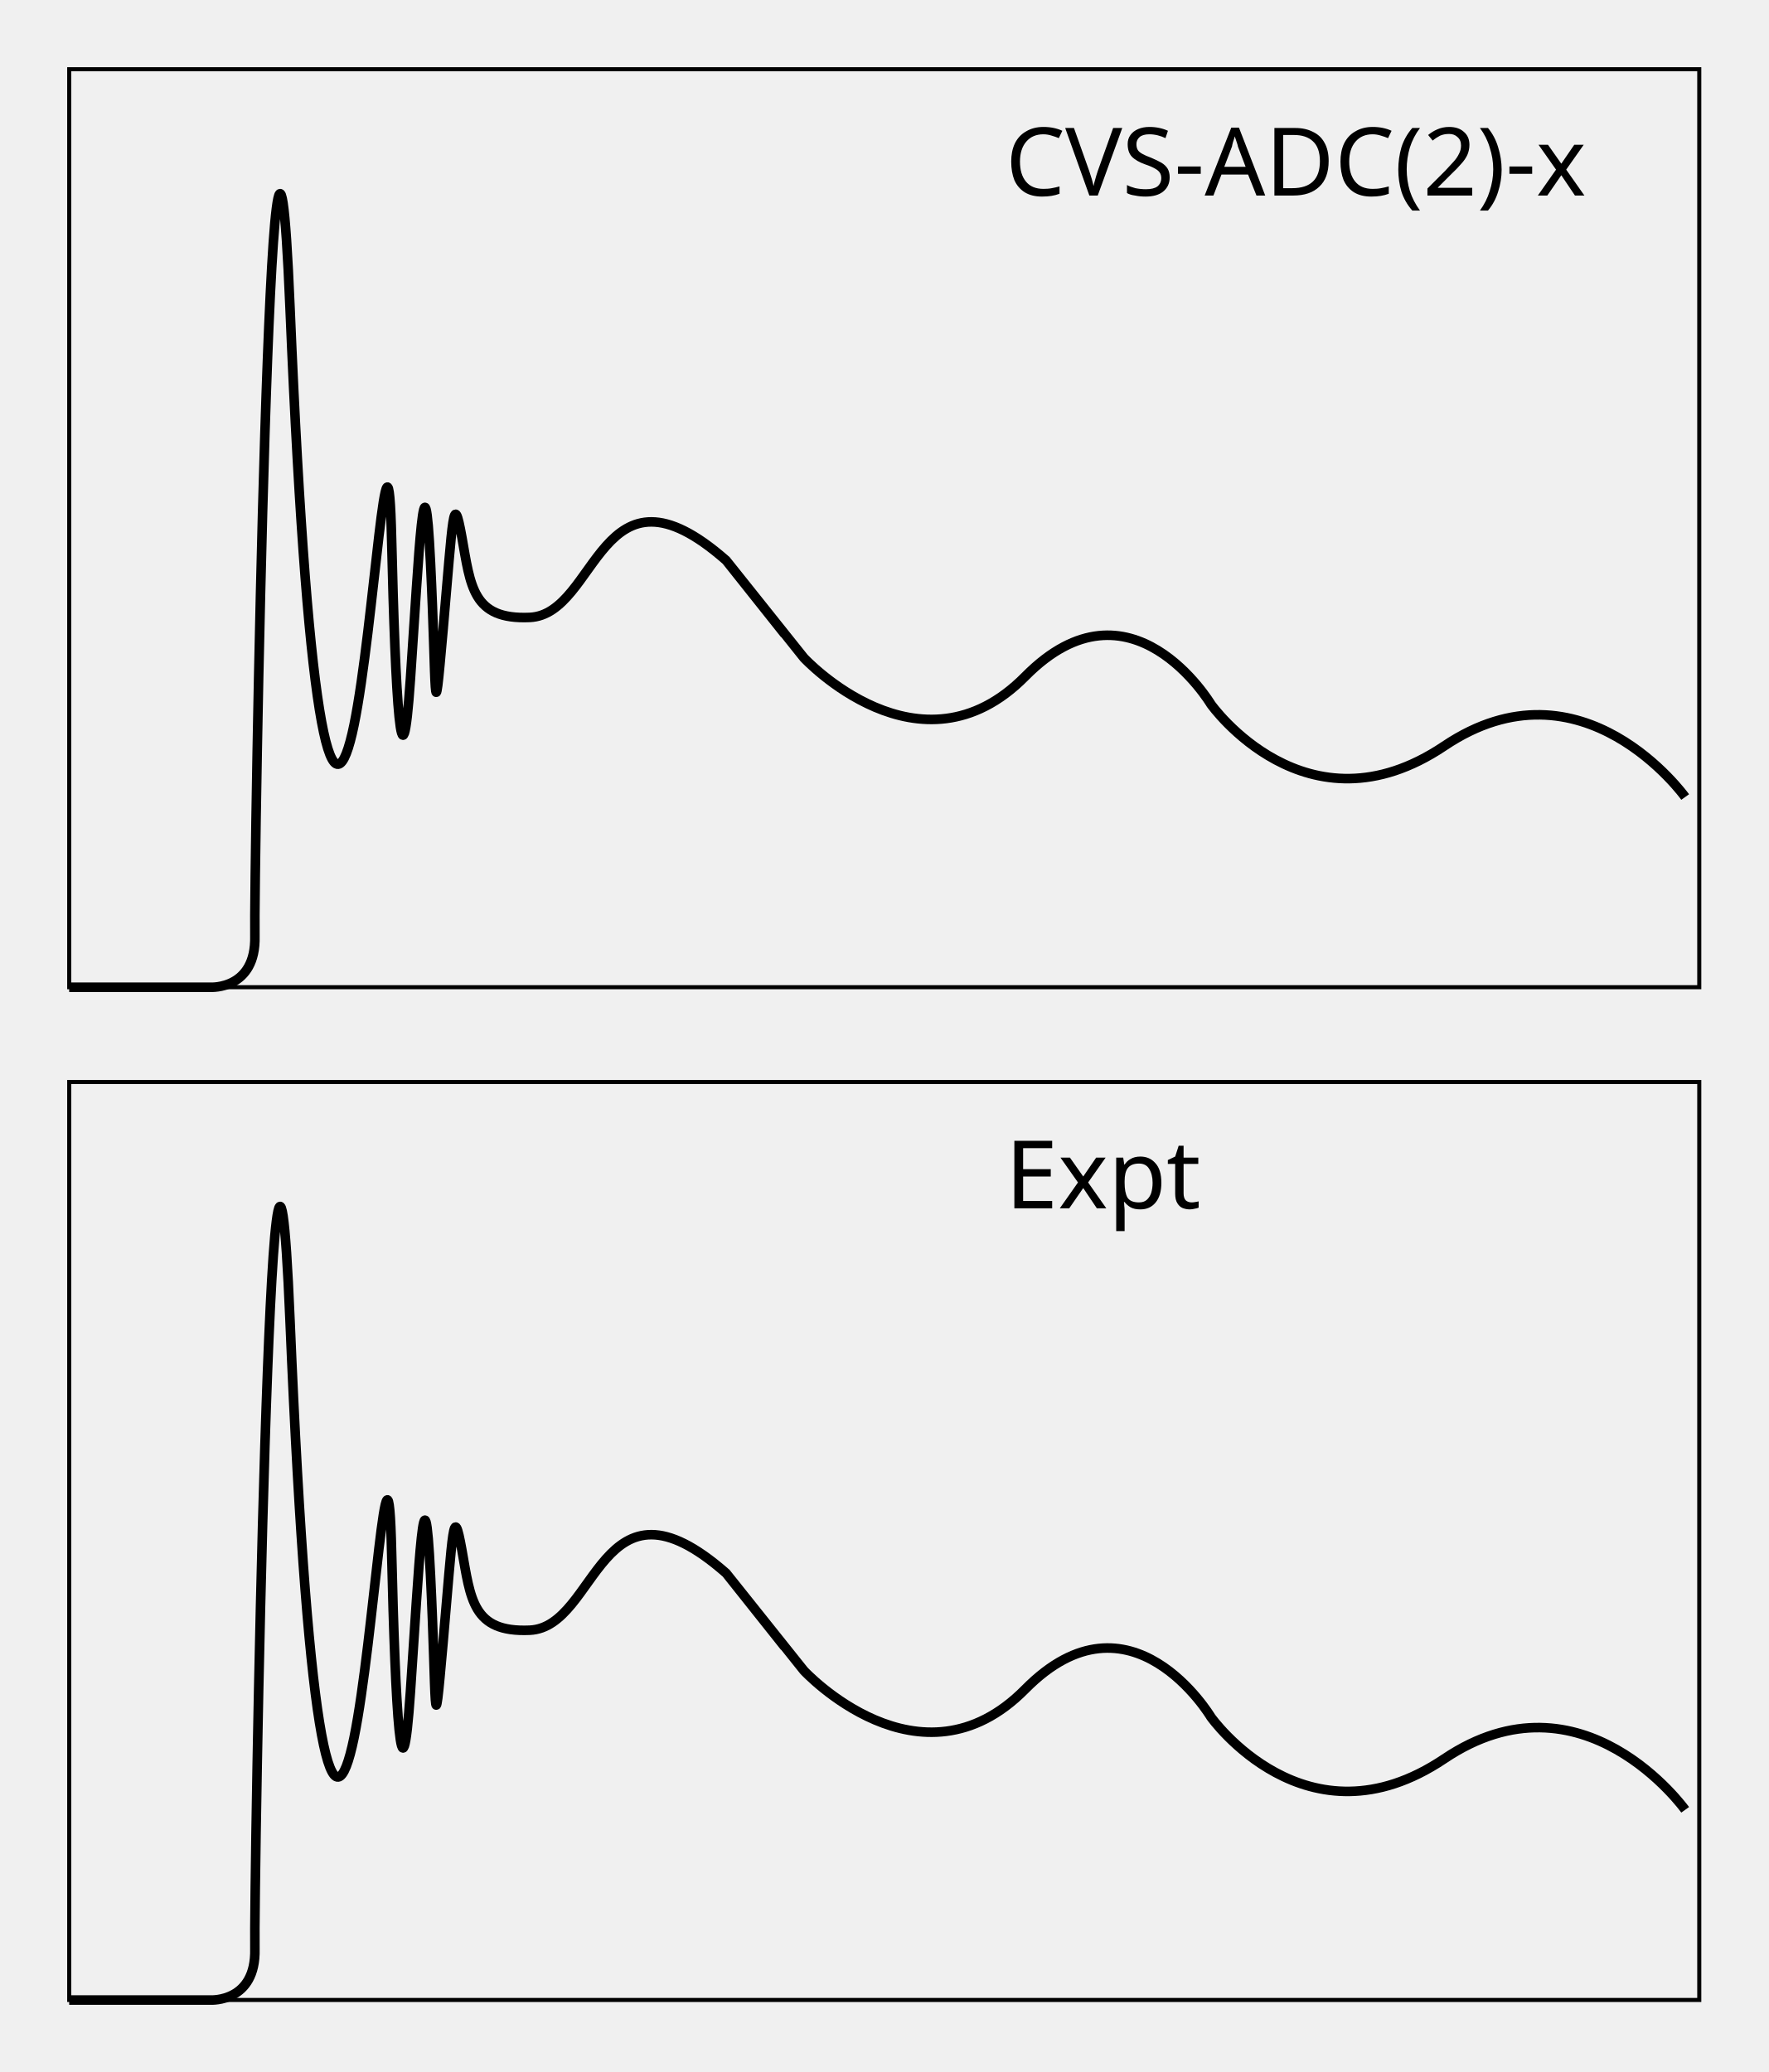
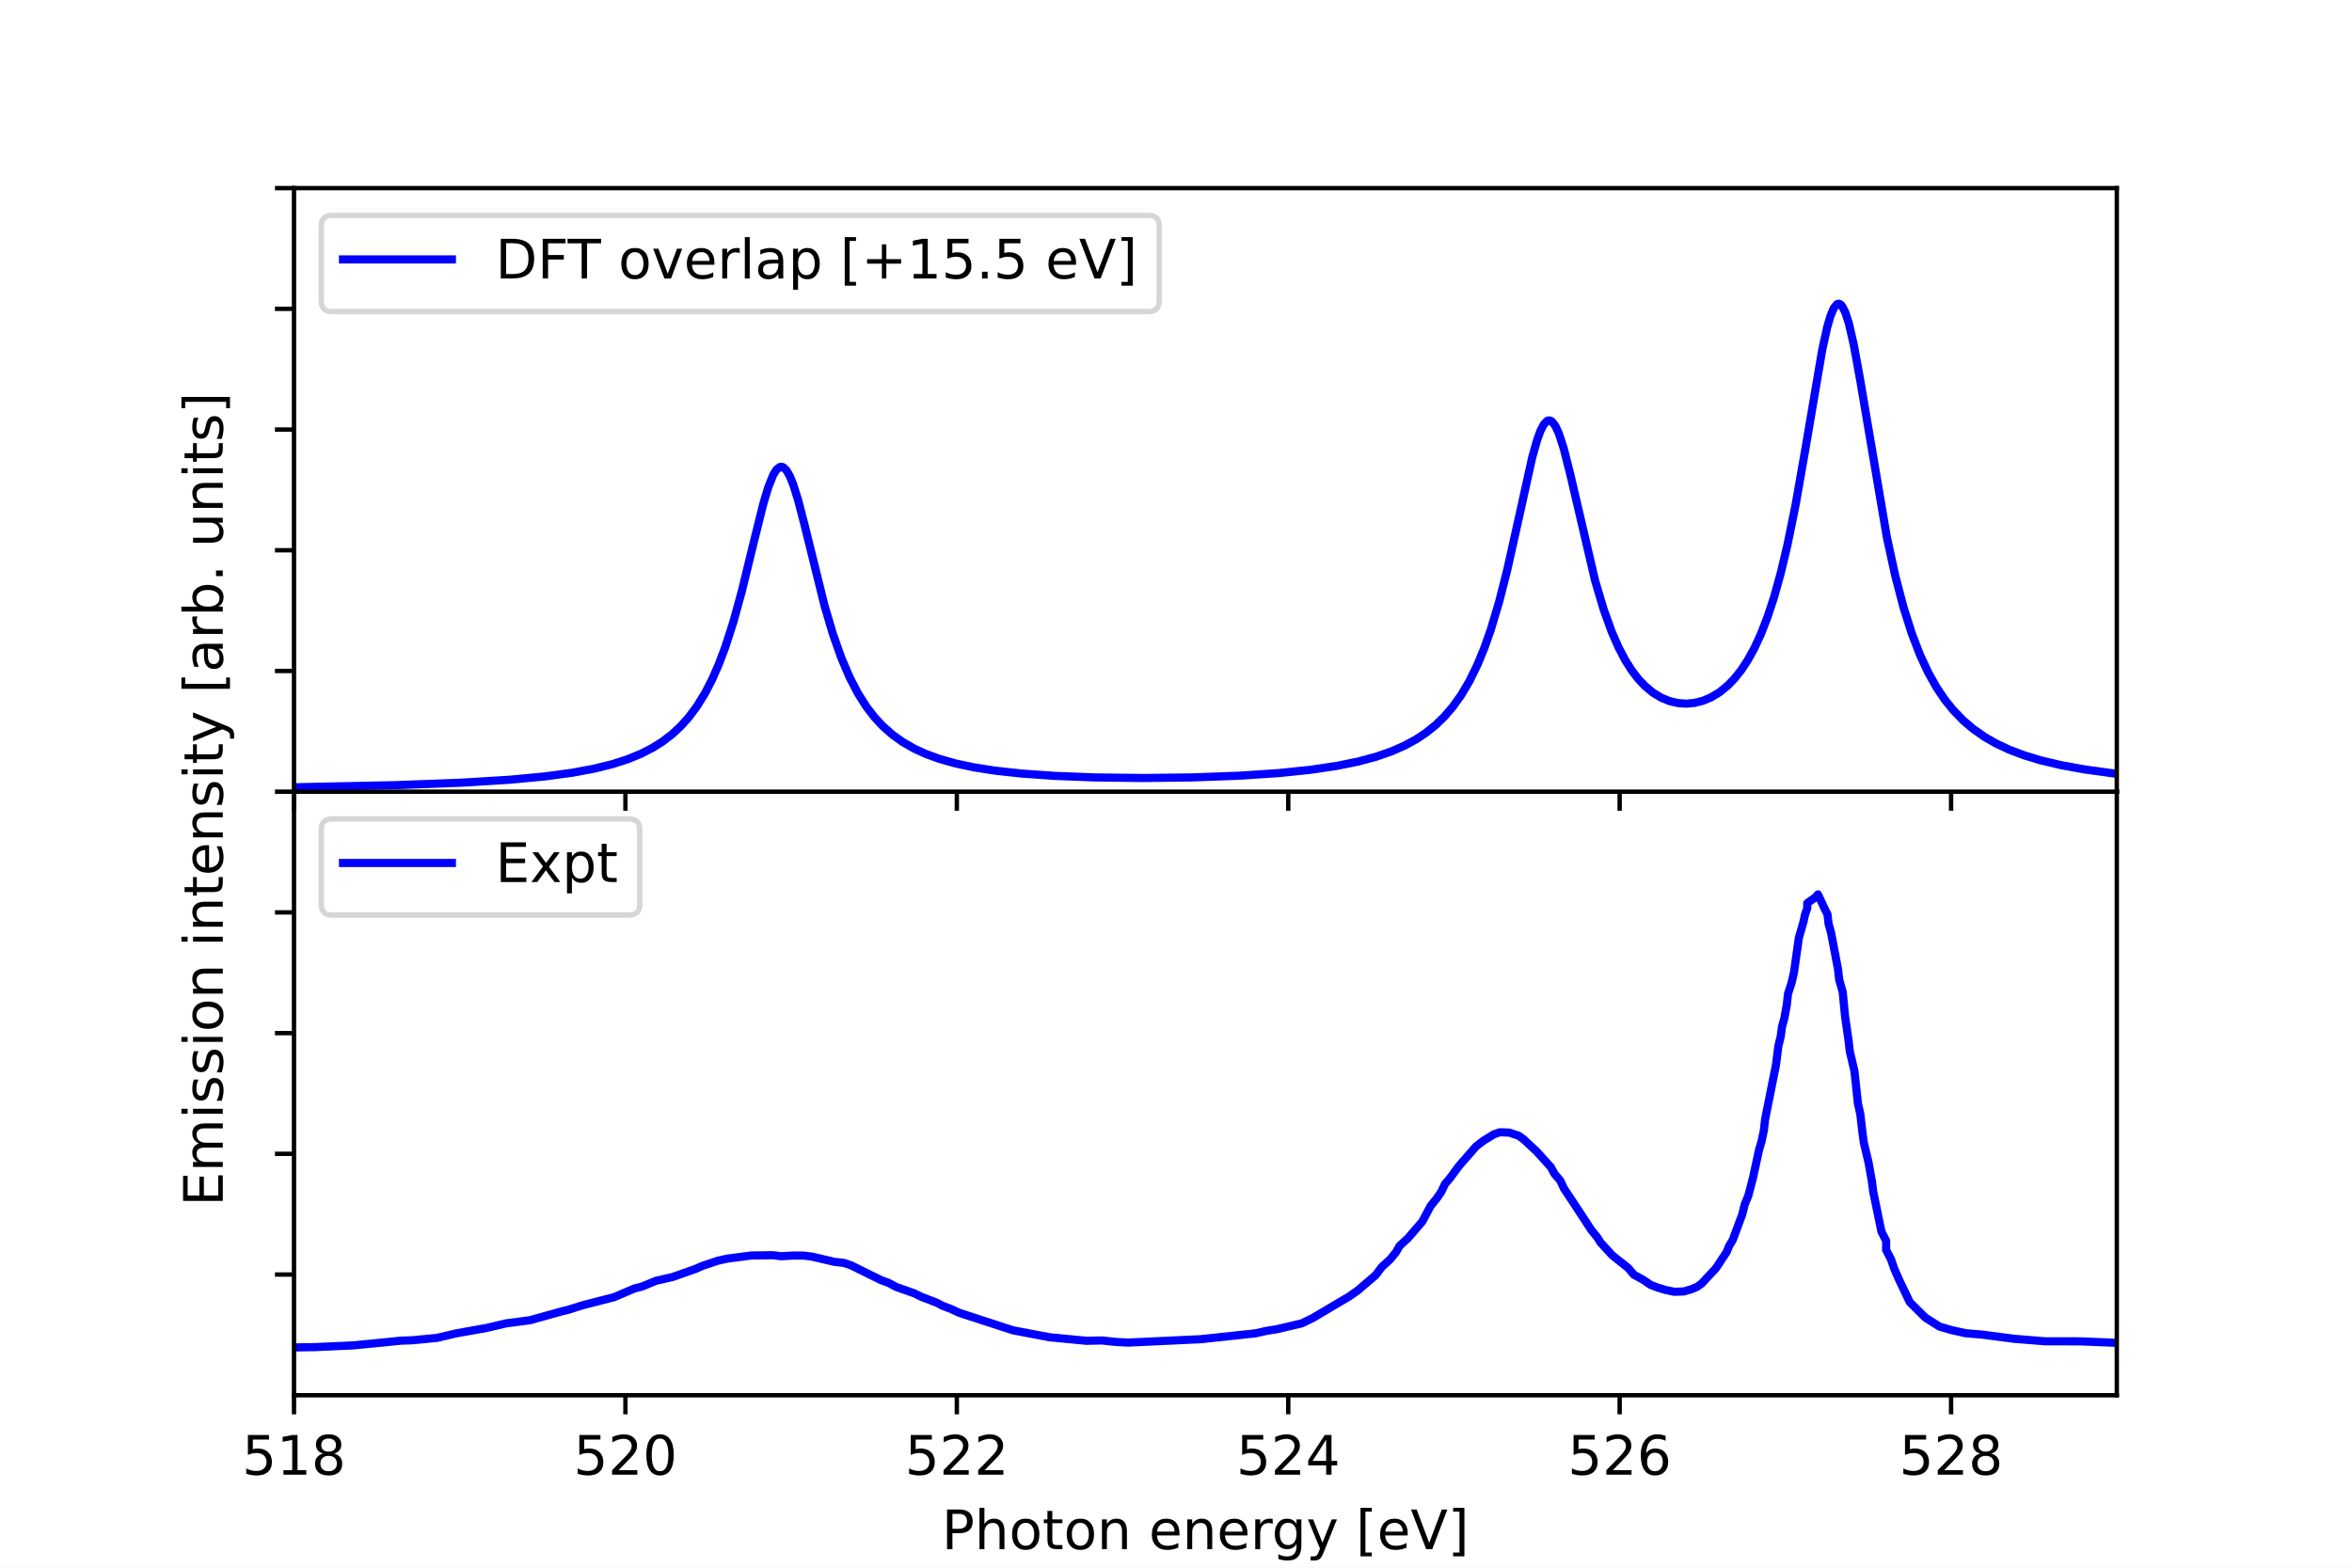
- <svg xmlns="http://www.w3.org/2000/svg" width="78.956mm" height="92.523mm" viewBox="0 0 78.956 92.523" version="1.1" id="svg965">
-   <defs id="defs962" />
-   <g id="layer1" transform="translate(-40.52947,-36.53463)">
-     <path style="fill:none;stroke:#000000;stroke-width:0.427;stroke-linecap:butt;stroke-linejoin:miter;stroke-miterlimit:4;stroke-dasharray:none;stroke-opacity:1" d="m 43.618,80.619 h 6.33 c 0,0 2.017,0.104 1.961,-2.279 -0.056,-2.383 0.728,-48.169 1.568,-28.073 0.84,20.096 1.961,22.997 2.857,18.646 0.896,-4.351 1.512,-15.435 1.68,-8.287 0.168,7.148 0.448,11.913 0.84,6.215 0.392,-5.697 0.616,-10.877 0.896,-5.179 0.28,5.697 0.112,8.08 0.56,3.004 0.448,-5.076 0.448,-6.319 0.84,-4.144 0.392,2.175 0.464,3.697 3.031,3.583 3.054,-0.136 3.108,-7.519 8.766,-2.547 l 2.616,3.291 -2.616,-3.291 3.473,4.351 c 0,0 5.176,5.594 9.881,0.829 4.705,-4.765 8.29,1.243 8.29,1.243 0,0 4.257,6.008 10.419,1.865 6.162,-4.144 10.755,2.279 10.755,2.279" id="path3781" />
-     <rect style="fill:none;stroke:#000000;stroke-width:0.182;stroke-linecap:square" id="rect1134" width="72.774" height="40.991" x="43.62" y="39.626" />
-     <text xml:space="preserve" style="font-size:4.233px;line-height:1.25;font-family:sans-serif;word-spacing:0px;stroke-width:0.265" x="85.411" y="45.267" id="text1680">
-       <tspan id="tspan1678" style="font-size:4.233px;stroke-width:0.265" x="85.411" y="45.267">CVS-ADC(2)-x</tspan>
-     </text>
-     <path style="fill:none;stroke:#000000;stroke-width:0.427;stroke-linecap:butt;stroke-linejoin:miter;stroke-miterlimit:4;stroke-dasharray:none;stroke-opacity:1" d="m 43.618,125.844 h 6.33 c 0,0 2.017,0.104 1.961,-2.279 -0.056,-2.383 0.728,-48.169 1.568,-28.073 0.84,20.096 1.961,22.997 2.857,18.646 0.896,-4.351 1.512,-15.435 1.68,-8.287 0.168,7.148 0.448,11.913 0.84,6.215 0.392,-5.697 0.616,-10.877 0.896,-5.179 0.28,5.697 0.112,8.08 0.56,3.004 0.448,-5.076 0.448,-6.319 0.84,-4.144 0.392,2.175 0.464,3.697 3.031,3.583 3.054,-0.136 3.108,-7.519 8.766,-2.547 l 2.616,3.291 -2.616,-3.291 3.473,4.351 c 0,0 5.176,5.594 9.881,0.829 4.705,-4.765 8.29,1.243 8.29,1.243 0,0 4.257,6.008 10.419,1.865 6.162,-4.144 10.755,2.279 10.755,2.279" id="path3781-3" />
-     <rect style="fill:none;stroke:#000000;stroke-width:0.182;stroke-linecap:square" id="rect1134-6" width="72.774" height="40.991" x="43.62" y="84.85" />
-     <text xml:space="preserve" style="font-size:4.233px;line-height:1.25;font-family:sans-serif;word-spacing:0px;stroke-width:0.265" x="85.411" y="90.491" id="text1680-7">
-       <tspan id="tspan1678-5" style="font-size:4.233px;stroke-width:0.265" x="85.411" y="90.491">Expt</tspan>
-     </text>
+ <svg xmlns="http://www.w3.org/2000/svg" xmlns:xlink="http://www.w3.org/1999/xlink" height="288pt" version="1.1" viewBox="0 0 432 288" width="432pt">
+   <defs>
+     <style type="text/css">*{stroke-linecap:butt;stroke-linejoin:round;}</style>
+   </defs>
+   <g id="figure_1">
+     <g id="patch_1">
+       <path d="M 0 288  L 432 288  L 432 0  L 0 0  z " style="fill:#ffffff;" />
+     </g>
+     <g id="axes_1">
+       <g id="patch_2">
+         <path d="M 54 256.32  L 388.8 256.32  L 388.8 145.44  L 54 145.44  z " style="fill:#ffffff;" />
+       </g>
+       <g id="matplotlib.axis_1">
+         <g id="xtick_1">
+           <g id="line2d_1">
+             <defs>
+               <path d="M 0 0  L 0 3.5  " id="m42ead9bd23" style="stroke:#000000;stroke-width:0.8;" />
+             </defs>
+             <g>
+               <use style="stroke:#000000;stroke-width:0.8;" x="54" xlink:href="#m42ead9bd23" y="256.32" />
+             </g>
+           </g>
+           <g id="text_1">
+             <g transform="translate(44.45625 270.9184)scale(0.1 -0.1)">
+               <defs>
+                 <path d="M 10.797 72.906  L 49.516 72.906  L 49.516 64.594  L 19.828 64.594  L 19.828 46.734  Q 21.969 47.469 24.109 47.828  Q 26.266 48.188 28.422 48.188  Q 40.625 48.188 47.75 41.5  Q 54.891 34.812 54.891 23.391  Q 54.891 11.625 47.562 5.094  Q 40.234 -1.422 26.906 -1.422  Q 22.312 -1.422 17.547 -0.641  Q 12.797 0.141 7.719 1.703  L 7.719 11.625  Q 12.109 9.234 16.797 8.062  Q 21.484 6.891 26.703 6.891  Q 35.156 6.891 40.078 11.328  Q 45.016 15.766 45.016 23.391  Q 45.016 31 40.078 35.438  Q 35.156 39.891 26.703 39.891  Q 22.75 39.891 18.812 39.016  Q 14.891 38.141 10.797 36.281  z " id="DejaVuSans-53" />
+                 <path d="M 12.406 8.297  L 28.516 8.297  L 28.516 63.922  L 10.984 60.406  L 10.984 69.391  L 28.422 72.906  L 38.281 72.906  L 38.281 8.297  L 54.391 8.297  L 54.391 0  L 12.406 0  z " id="DejaVuSans-49" />
+                 <path d="M 31.781 34.625  Q 24.75 34.625 20.719 30.859  Q 16.703 27.094 16.703 20.516  Q 16.703 13.922 20.719 10.156  Q 24.75 6.391 31.781 6.391  Q 38.812 6.391 42.859 10.172  Q 46.922 13.969 46.922 20.516  Q 46.922 27.094 42.891 30.859  Q 38.875 34.625 31.781 34.625  z M 21.922 38.812  Q 15.578 40.375 12.031 44.719  Q 8.5 49.078 8.5 55.328  Q 8.5 64.062 14.719 69.141  Q 20.953 74.219 31.781 74.219  Q 42.672 74.219 48.875 69.141  Q 55.078 64.062 55.078 55.328  Q 55.078 49.078 51.531 44.719  Q 48 40.375 41.703 38.812  Q 48.828 37.156 52.797 32.312  Q 56.781 27.484 56.781 20.516  Q 56.781 9.906 50.312 4.234  Q 43.844 -1.422 31.781 -1.422  Q 19.734 -1.422 13.25 4.234  Q 6.781 9.906 6.781 20.516  Q 6.781 27.484 10.781 32.312  Q 14.797 37.156 21.922 38.812  z M 18.312 54.391  Q 18.312 48.734 21.844 45.562  Q 25.391 42.391 31.781 42.391  Q 38.141 42.391 41.719 45.562  Q 45.312 48.734 45.312 54.391  Q 45.312 60.062 41.719 63.234  Q 38.141 66.406 31.781 66.406  Q 25.391 66.406 21.844 63.234  Q 18.312 60.062 18.312 54.391  z " id="DejaVuSans-56" />
+               </defs>
+               <use xlink:href="#DejaVuSans-53" />
+               <use x="63.623" xlink:href="#DejaVuSans-49" />
+               <use x="127.246" xlink:href="#DejaVuSans-56" />
+             </g>
+           </g>
+         </g>
+         <g id="xtick_2">
+           <g id="line2d_2">
+             <g>
+               <use style="stroke:#000000;stroke-width:0.8;" x="114.873" xlink:href="#m42ead9bd23" y="256.32" />
+             </g>
+           </g>
+           <g id="text_2">
+             <g transform="translate(105.329 270.9184)scale(0.1 -0.1)">
+               <defs>
+                 <path d="M 19.188 8.297  L 53.609 8.297  L 53.609 0  L 7.328 0  L 7.328 8.297  Q 12.938 14.109 22.625 23.891  Q 32.328 33.688 34.812 36.531  Q 39.547 41.844 41.422 45.531  Q 43.312 49.219 43.312 52.781  Q 43.312 58.594 39.234 62.25  Q 35.156 65.922 28.609 65.922  Q 23.969 65.922 18.812 64.312  Q 13.672 62.703 7.812 59.422  L 7.812 69.391  Q 13.766 71.781 18.938 73  Q 24.125 74.219 28.422 74.219  Q 39.75 74.219 46.484 68.547  Q 53.219 62.891 53.219 53.422  Q 53.219 48.922 51.531 44.891  Q 49.859 40.875 45.406 35.406  Q 44.188 33.984 37.641 27.219  Q 31.109 20.453 19.188 8.297  z " id="DejaVuSans-50" />
+                 <path d="M 31.781 66.406  Q 24.172 66.406 20.328 58.906  Q 16.5 51.422 16.5 36.375  Q 16.5 21.391 20.328 13.891  Q 24.172 6.391 31.781 6.391  Q 39.453 6.391 43.281 13.891  Q 47.125 21.391 47.125 36.375  Q 47.125 51.422 43.281 58.906  Q 39.453 66.406 31.781 66.406  z M 31.781 74.219  Q 44.047 74.219 50.516 64.516  Q 56.984 54.828 56.984 36.375  Q 56.984 17.969 50.516 8.266  Q 44.047 -1.422 31.781 -1.422  Q 19.531 -1.422 13.062 8.266  Q 6.594 17.969 6.594 36.375  Q 6.594 54.828 13.062 64.516  Q 19.531 74.219 31.781 74.219  z " id="DejaVuSans-48" />
+               </defs>
+               <use xlink:href="#DejaVuSans-53" />
+               <use x="63.623" xlink:href="#DejaVuSans-50" />
+               <use x="127.246" xlink:href="#DejaVuSans-48" />
+             </g>
+           </g>
+         </g>
+         <g id="xtick_3">
+           <g id="line2d_3">
+             <g>
+               <use style="stroke:#000000;stroke-width:0.8;" x="175.745" xlink:href="#m42ead9bd23" y="256.32" />
+             </g>
+           </g>
+           <g id="text_3">
+             <g transform="translate(166.2017 270.9184)scale(0.1 -0.1)">
+               <use xlink:href="#DejaVuSans-53" />
+               <use x="63.623" xlink:href="#DejaVuSans-50" />
+               <use x="127.246" xlink:href="#DejaVuSans-50" />
+             </g>
+           </g>
+         </g>
+         <g id="xtick_4">
+           <g id="line2d_4">
+             <g>
+               <use style="stroke:#000000;stroke-width:0.8;" x="236.618" xlink:href="#m42ead9bd23" y="256.32" />
+             </g>
+           </g>
+           <g id="text_4">
+             <g transform="translate(227.0744 270.9184)scale(0.1 -0.1)">
+               <defs>
+                 <path d="M 37.797 64.312  L 12.891 25.391  L 37.797 25.391  z M 35.203 72.906  L 47.609 72.906  L 47.609 25.391  L 58.016 25.391  L 58.016 17.188  L 47.609 17.188  L 47.609 0  L 37.797 0  L 37.797 17.188  L 4.891 17.188  L 4.891 26.703  z " id="DejaVuSans-52" />
+               </defs>
+               <use xlink:href="#DejaVuSans-53" />
+               <use x="63.623" xlink:href="#DejaVuSans-50" />
+               <use x="127.246" xlink:href="#DejaVuSans-52" />
+             </g>
+           </g>
+         </g>
+         <g id="xtick_5">
+           <g id="line2d_5">
+             <g>
+               <use style="stroke:#000000;stroke-width:0.8;" x="297.491" xlink:href="#m42ead9bd23" y="256.32" />
+             </g>
+           </g>
+           <g id="text_5">
+             <g transform="translate(287.9472 270.9184)scale(0.1 -0.1)">
+               <defs>
+                 <path d="M 33.016 40.375  Q 26.375 40.375 22.484 35.828  Q 18.609 31.297 18.609 23.391  Q 18.609 15.531 22.484 10.953  Q 26.375 6.391 33.016 6.391  Q 39.656 6.391 43.531 10.953  Q 47.406 15.531 47.406 23.391  Q 47.406 31.297 43.531 35.828  Q 39.656 40.375 33.016 40.375  z M 52.594 71.297  L 52.594 62.312  Q 48.875 64.062 45.094 64.984  Q 41.312 65.922 37.594 65.922  Q 27.828 65.922 22.672 59.328  Q 17.531 52.734 16.797 39.406  Q 19.672 43.656 24.016 45.922  Q 28.375 48.188 33.594 48.188  Q 44.578 48.188 50.953 41.516  Q 57.328 34.859 57.328 23.391  Q 57.328 12.156 50.688 5.359  Q 44.047 -1.422 33.016 -1.422  Q 20.359 -1.422 13.672 8.266  Q 6.984 17.969 6.984 36.375  Q 6.984 53.656 15.188 63.938  Q 23.391 74.219 37.203 74.219  Q 40.922 74.219 44.703 73.484  Q 48.484 72.75 52.594 71.297  z " id="DejaVuSans-54" />
+               </defs>
+               <use xlink:href="#DejaVuSans-53" />
+               <use x="63.623" xlink:href="#DejaVuSans-50" />
+               <use x="127.246" xlink:href="#DejaVuSans-54" />
+             </g>
+           </g>
+         </g>
+         <g id="xtick_6">
+           <g id="line2d_6">
+             <g>
+               <use style="stroke:#000000;stroke-width:0.8;" x="358.364" xlink:href="#m42ead9bd23" y="256.32" />
+             </g>
+           </g>
+           <g id="text_6">
+             <g transform="translate(348.8199 270.9184)scale(0.1 -0.1)">
+               <use xlink:href="#DejaVuSans-53" />
+               <use x="63.623" xlink:href="#DejaVuSans-50" />
+               <use x="127.246" xlink:href="#DejaVuSans-56" />
+             </g>
+           </g>
+         </g>
+         <g id="text_7">
+           <g transform="translate(172.9688 284.5966)scale(0.1 -0.1)">
+             <defs>
+               <path d="M 19.672 64.797  L 19.672 37.406  L 32.078 37.406  Q 38.969 37.406 42.719 40.969  Q 46.484 44.531 46.484 51.125  Q 46.484 57.672 42.719 61.234  Q 38.969 64.797 32.078 64.797  z M 9.812 72.906  L 32.078 72.906  Q 44.344 72.906 50.609 67.359  Q 56.891 61.812 56.891 51.125  Q 56.891 40.328 50.609 34.812  Q 44.344 29.297 32.078 29.297  L 19.672 29.297  L 19.672 0  L 9.812 0  z " id="DejaVuSans-80" />
+               <path d="M 54.891 33.016  L 54.891 0  L 45.906 0  L 45.906 32.719  Q 45.906 40.484 42.875 44.328  Q 39.844 48.188 33.797 48.188  Q 26.516 48.188 22.312 43.547  Q 18.109 38.922 18.109 30.906  L 18.109 0  L 9.078 0  L 9.078 75.984  L 18.109 75.984  L 18.109 46.188  Q 21.344 51.125 25.703 53.562  Q 30.078 56 35.797 56  Q 45.219 56 50.047 50.172  Q 54.891 44.344 54.891 33.016  z " id="DejaVuSans-104" />
+               <path d="M 30.609 48.391  Q 23.391 48.391 19.188 42.75  Q 14.984 37.109 14.984 27.297  Q 14.984 17.484 19.156 11.844  Q 23.344 6.203 30.609 6.203  Q 37.797 6.203 41.984 11.859  Q 46.188 17.531 46.188 27.297  Q 46.188 37.016 41.984 42.703  Q 37.797 48.391 30.609 48.391  z M 30.609 56  Q 42.328 56 49.016 48.375  Q 55.719 40.766 55.719 27.297  Q 55.719 13.875 49.016 6.219  Q 42.328 -1.422 30.609 -1.422  Q 18.844 -1.422 12.172 6.219  Q 5.516 13.875 5.516 27.297  Q 5.516 40.766 12.172 48.375  Q 18.844 56 30.609 56  z " id="DejaVuSans-111" />
+               <path d="M 18.312 70.219  L 18.312 54.688  L 36.812 54.688  L 36.812 47.703  L 18.312 47.703  L 18.312 18.016  Q 18.312 11.328 20.141 9.422  Q 21.969 7.516 27.594 7.516  L 36.812 7.516  L 36.812 0  L 27.594 0  Q 17.188 0 13.234 3.875  Q 9.281 7.766 9.281 18.016  L 9.281 47.703  L 2.688 47.703  L 2.688 54.688  L 9.281 54.688  L 9.281 70.219  z " id="DejaVuSans-116" />
+               <path d="M 54.891 33.016  L 54.891 0  L 45.906 0  L 45.906 32.719  Q 45.906 40.484 42.875 44.328  Q 39.844 48.188 33.797 48.188  Q 26.516 48.188 22.312 43.547  Q 18.109 38.922 18.109 30.906  L 18.109 0  L 9.078 0  L 9.078 54.688  L 18.109 54.688  L 18.109 46.188  Q 21.344 51.125 25.703 53.562  Q 30.078 56 35.797 56  Q 45.219 56 50.047 50.172  Q 54.891 44.344 54.891 33.016  z " id="DejaVuSans-110" />
+               <path id="DejaVuSans-32" />
+               <path d="M 56.203 29.594  L 56.203 25.203  L 14.891 25.203  Q 15.484 15.922 20.484 11.062  Q 25.484 6.203 34.422 6.203  Q 39.594 6.203 44.453 7.469  Q 49.312 8.734 54.109 11.281  L 54.109 2.781  Q 49.266 0.734 44.188 -0.344  Q 39.109 -1.422 33.891 -1.422  Q 20.797 -1.422 13.156 6.188  Q 5.516 13.812 5.516 26.812  Q 5.516 40.234 12.766 48.109  Q 20.016 56 32.328 56  Q 43.359 56 49.781 48.891  Q 56.203 41.797 56.203 29.594  z M 47.219 32.234  Q 47.125 39.594 43.094 43.984  Q 39.062 48.391 32.422 48.391  Q 24.906 48.391 20.391 44.141  Q 15.875 39.891 15.188 32.172  z " id="DejaVuSans-101" />
+               <path d="M 41.109 46.297  Q 39.594 47.172 37.812 47.578  Q 36.031 48 33.891 48  Q 26.266 48 22.188 43.047  Q 18.109 38.094 18.109 28.812  L 18.109 0  L 9.078 0  L 9.078 54.688  L 18.109 54.688  L 18.109 46.188  Q 20.953 51.172 25.484 53.578  Q 30.031 56 36.531 56  Q 37.453 56 38.578 55.875  Q 39.703 55.766 41.062 55.516  z " id="DejaVuSans-114" />
+               <path d="M 45.406 27.984  Q 45.406 37.75 41.375 43.109  Q 37.359 48.484 30.078 48.484  Q 22.859 48.484 18.828 43.109  Q 14.797 37.75 14.797 27.984  Q 14.797 18.266 18.828 12.891  Q 22.859 7.516 30.078 7.516  Q 37.359 7.516 41.375 12.891  Q 45.406 18.266 45.406 27.984  z M 54.391 6.781  Q 54.391 -7.172 48.188 -13.984  Q 42 -20.797 29.203 -20.797  Q 24.469 -20.797 20.266 -20.094  Q 16.062 -19.391 12.109 -17.922  L 12.109 -9.188  Q 16.062 -11.328 19.922 -12.344  Q 23.781 -13.375 27.781 -13.375  Q 36.625 -13.375 41.016 -8.766  Q 45.406 -4.156 45.406 5.172  L 45.406 9.625  Q 42.625 4.781 38.281 2.391  Q 33.938 0 27.875 0  Q 17.828 0 11.672 7.656  Q 5.516 15.328 5.516 27.984  Q 5.516 40.672 11.672 48.328  Q 17.828 56 27.875 56  Q 33.938 56 38.281 53.609  Q 42.625 51.219 45.406 46.391  L 45.406 54.688  L 54.391 54.688  z " id="DejaVuSans-103" />
+               <path d="M 32.172 -5.078  Q 28.375 -14.844 24.75 -17.812  Q 21.141 -20.797 15.094 -20.797  L 7.906 -20.797  L 7.906 -13.281  L 13.188 -13.281  Q 16.891 -13.281 18.938 -11.516  Q 21 -9.766 23.484 -3.219  L 25.094 0.875  L 2.984 54.688  L 12.5 54.688  L 29.594 11.922  L 46.688 54.688  L 56.203 54.688  z " id="DejaVuSans-121" />
+               <path d="M 8.594 75.984  L 29.297 75.984  L 29.297 69  L 17.578 69  L 17.578 -6.203  L 29.297 -6.203  L 29.297 -13.188  L 8.594 -13.188  z " id="DejaVuSans-91" />
+               <path d="M 28.609 0  L 0.781 72.906  L 11.078 72.906  L 34.188 11.531  L 57.328 72.906  L 67.578 72.906  L 39.797 0  z " id="DejaVuSans-86" />
+               <path d="M 30.422 75.984  L 30.422 -13.188  L 9.719 -13.188  L 9.719 -6.203  L 21.391 -6.203  L 21.391 69  L 9.719 69  L 9.719 75.984  z " id="DejaVuSans-93" />
+             </defs>
+             <use xlink:href="#DejaVuSans-80" />
+             <use x="60.303" xlink:href="#DejaVuSans-104" />
+             <use x="123.682" xlink:href="#DejaVuSans-111" />
+             <use x="184.863" xlink:href="#DejaVuSans-116" />
+             <use x="224.072" xlink:href="#DejaVuSans-111" />
+             <use x="285.254" xlink:href="#DejaVuSans-110" />
+             <use x="348.633" xlink:href="#DejaVuSans-32" />
+             <use x="380.42" xlink:href="#DejaVuSans-101" />
+             <use x="441.943" xlink:href="#DejaVuSans-110" />
+             <use x="505.322" xlink:href="#DejaVuSans-101" />
+             <use x="566.846" xlink:href="#DejaVuSans-114" />
+             <use x="606.209" xlink:href="#DejaVuSans-103" />
+             <use x="669.686" xlink:href="#DejaVuSans-121" />
+             <use x="728.865" xlink:href="#DejaVuSans-32" />
+             <use x="760.652" xlink:href="#DejaVuSans-91" />
+             <use x="799.666" xlink:href="#DejaVuSans-101" />
+             <use x="861.189" xlink:href="#DejaVuSans-86" />
+             <use x="929.598" xlink:href="#DejaVuSans-93" />
+           </g>
+         </g>
+       </g>
+       <g id="matplotlib.axis_2">
+         <g id="ytick_1">
+           <g id="line2d_7">
+             <defs>
+               <path d="M 0 0  L -3.5 0  " id="mcad4e7a603" style="stroke:#000000;stroke-width:0.8;" />
+             </defs>
+             <g>
+               <use style="stroke:#000000;stroke-width:0.8;" x="54" xlink:href="#mcad4e7a603" y="234.144" />
+             </g>
+           </g>
+         </g>
+         <g id="ytick_2">
+           <g id="line2d_8">
+             <g>
+               <use style="stroke:#000000;stroke-width:0.8;" x="54" xlink:href="#mcad4e7a603" y="211.968" />
+             </g>
+           </g>
+         </g>
+         <g id="ytick_3">
+           <g id="line2d_9">
+             <g>
+               <use style="stroke:#000000;stroke-width:0.8;" x="54" xlink:href="#mcad4e7a603" y="189.792" />
+             </g>
+           </g>
+         </g>
+         <g id="ytick_4">
+           <g id="line2d_10">
+             <g>
+               <use style="stroke:#000000;stroke-width:0.8;" x="54" xlink:href="#mcad4e7a603" y="167.616" />
+             </g>
+           </g>
+         </g>
+         <g id="ytick_5">
+           <g id="line2d_11">
+             <g>
+               <use style="stroke:#000000;stroke-width:0.8;" x="54" xlink:href="#mcad4e7a603" y="145.44" />
+             </g>
+           </g>
+         </g>
+         <g id="text_8">
+           <g transform="translate(40.92031 329.673)rotate(-90)scale(0.1 -0.1)">
+             <defs>
+               <path d="M 9.812 72.906  L 55.906 72.906  L 55.906 64.594  L 19.672 64.594  L 19.672 43.016  L 54.391 43.016  L 54.391 34.719  L 19.672 34.719  L 19.672 8.297  L 56.781 8.297  L 56.781 0  L 9.812 0  z " id="DejaVuSans-69" />
+               <path d="M 52 44.188  Q 55.375 50.25 60.062 53.125  Q 64.75 56 71.094 56  Q 79.641 56 84.281 50.016  Q 88.922 44.047 88.922 33.016  L 88.922 0  L 79.891 0  L 79.891 32.719  Q 79.891 40.578 77.094 44.375  Q 74.312 48.188 68.609 48.188  Q 61.625 48.188 57.562 43.547  Q 53.516 38.922 53.516 30.906  L 53.516 0  L 44.484 0  L 44.484 32.719  Q 44.484 40.625 41.703 44.406  Q 38.922 48.188 33.109 48.188  Q 26.219 48.188 22.156 43.531  Q 18.109 38.875 18.109 30.906  L 18.109 0  L 9.078 0  L 9.078 54.688  L 18.109 54.688  L 18.109 46.188  Q 21.188 51.219 25.484 53.609  Q 29.781 56 35.688 56  Q 41.656 56 45.828 52.969  Q 50 49.953 52 44.188  z " id="DejaVuSans-109" />
+               <path d="M 9.422 54.688  L 18.406 54.688  L 18.406 0  L 9.422 0  z M 9.422 75.984  L 18.406 75.984  L 18.406 64.594  L 9.422 64.594  z " id="DejaVuSans-105" />
+               <path d="M 44.281 53.078  L 44.281 44.578  Q 40.484 46.531 36.375 47.5  Q 32.281 48.484 27.875 48.484  Q 21.188 48.484 17.844 46.438  Q 14.5 44.391 14.5 40.281  Q 14.5 37.156 16.891 35.375  Q 19.281 33.594 26.516 31.984  L 29.594 31.297  Q 39.156 29.25 43.188 25.516  Q 47.219 21.781 47.219 15.094  Q 47.219 7.469 41.188 3.016  Q 35.156 -1.422 24.609 -1.422  Q 20.219 -1.422 15.453 -0.562  Q 10.688 0.297 5.422 2  L 5.422 11.281  Q 10.406 8.688 15.234 7.391  Q 20.062 6.109 24.812 6.109  Q 31.156 6.109 34.562 8.281  Q 37.984 10.453 37.984 14.406  Q 37.984 18.062 35.516 20.016  Q 33.062 21.969 24.703 23.781  L 21.578 24.516  Q 13.234 26.266 9.516 29.906  Q 5.812 33.547 5.812 39.891  Q 5.812 47.609 11.281 51.797  Q 16.75 56 26.812 56  Q 31.781 56 36.172 55.266  Q 40.578 54.547 44.281 53.078  z " id="DejaVuSans-115" />
+               <path d="M 34.281 27.484  Q 23.391 27.484 19.188 25  Q 14.984 22.516 14.984 16.5  Q 14.984 11.719 18.141 8.906  Q 21.297 6.109 26.703 6.109  Q 34.188 6.109 38.703 11.406  Q 43.219 16.703 43.219 25.484  L 43.219 27.484  z M 52.203 31.203  L 52.203 0  L 43.219 0  L 43.219 8.297  Q 40.141 3.328 35.547 0.953  Q 30.953 -1.422 24.312 -1.422  Q 15.922 -1.422 10.953 3.297  Q 6 8.016 6 15.922  Q 6 25.141 12.172 29.828  Q 18.359 34.516 30.609 34.516  L 43.219 34.516  L 43.219 35.406  Q 43.219 41.609 39.141 45  Q 35.062 48.391 27.688 48.391  Q 23 48.391 18.547 47.266  Q 14.109 46.141 10.016 43.891  L 10.016 52.203  Q 14.938 54.109 19.578 55.047  Q 24.219 56 28.609 56  Q 40.484 56 46.344 49.844  Q 52.203 43.703 52.203 31.203  z " id="DejaVuSans-97" />
+               <path d="M 48.688 27.297  Q 48.688 37.203 44.609 42.844  Q 40.531 48.484 33.406 48.484  Q 26.266 48.484 22.188 42.844  Q 18.109 37.203 18.109 27.297  Q 18.109 17.391 22.188 11.75  Q 26.266 6.109 33.406 6.109  Q 40.531 6.109 44.609 11.75  Q 48.688 17.391 48.688 27.297  z M 18.109 46.391  Q 20.953 51.266 25.266 53.625  Q 29.594 56 35.594 56  Q 45.562 56 51.781 48.094  Q 58.016 40.188 58.016 27.297  Q 58.016 14.406 51.781 6.484  Q 45.562 -1.422 35.594 -1.422  Q 29.594 -1.422 25.266 0.953  Q 20.953 3.328 18.109 8.203  L 18.109 0  L 9.078 0  L 9.078 75.984  L 18.109 75.984  z " id="DejaVuSans-98" />
+               <path d="M 10.688 12.406  L 21 12.406  L 21 0  L 10.688 0  z " id="DejaVuSans-46" />
+               <path d="M 8.5 21.578  L 8.5 54.688  L 17.484 54.688  L 17.484 21.922  Q 17.484 14.156 20.5 10.266  Q 23.531 6.391 29.594 6.391  Q 36.859 6.391 41.078 11.031  Q 45.312 15.672 45.312 23.688  L 45.312 54.688  L 54.297 54.688  L 54.297 0  L 45.312 0  L 45.312 8.406  Q 42.047 3.422 37.719 1  Q 33.406 -1.422 27.688 -1.422  Q 18.266 -1.422 13.375 4.438  Q 8.5 10.297 8.5 21.578  z M 31.109 56  z " id="DejaVuSans-117" />
+             </defs>
+             <use xlink:href="#DejaVuSans-32" />
+             <use x="31.787" xlink:href="#DejaVuSans-32" />
+             <use x="63.574" xlink:href="#DejaVuSans-32" />
+             <use x="95.361" xlink:href="#DejaVuSans-32" />
+             <use x="127.148" xlink:href="#DejaVuSans-32" />
+             <use x="158.936" xlink:href="#DejaVuSans-32" />
+             <use x="190.723" xlink:href="#DejaVuSans-32" />
+             <use x="222.51" xlink:href="#DejaVuSans-32" />
+             <use x="254.297" xlink:href="#DejaVuSans-32" />
+             <use x="286.084" xlink:href="#DejaVuSans-32" />
+             <use x="317.871" xlink:href="#DejaVuSans-32" />
+             <use x="349.658" xlink:href="#DejaVuSans-32" />
+             <use x="381.445" xlink:href="#DejaVuSans-32" />
+             <use x="413.232" xlink:href="#DejaVuSans-32" />
+             <use x="445.02" xlink:href="#DejaVuSans-32" />
+             <use x="476.807" xlink:href="#DejaVuSans-32" />
+             <use x="508.594" xlink:href="#DejaVuSans-32" />
+             <use x="540.381" xlink:href="#DejaVuSans-32" />
+             <use x="572.168" xlink:href="#DejaVuSans-32" />
+             <use x="603.955" xlink:href="#DejaVuSans-32" />
+             <use x="635.742" xlink:href="#DejaVuSans-32" />
+             <use x="667.529" xlink:href="#DejaVuSans-32" />
+             <use x="699.316" xlink:href="#DejaVuSans-32" />
+             <use x="731.104" xlink:href="#DejaVuSans-32" />
+             <use x="762.891" xlink:href="#DejaVuSans-32" />
+             <use x="794.678" xlink:href="#DejaVuSans-32" />
+             <use x="826.465" xlink:href="#DejaVuSans-32" />
+             <use x="858.252" xlink:href="#DejaVuSans-32" />
+             <use x="890.039" xlink:href="#DejaVuSans-32" />
+             <use x="921.826" xlink:href="#DejaVuSans-32" />
+             <use x="953.613" xlink:href="#DejaVuSans-32" />
+             <use x="985.4" xlink:href="#DejaVuSans-32" />
+             <use x="1017.188" xlink:href="#DejaVuSans-32" />
+             <use x="1048.975" xlink:href="#DejaVuSans-32" />
+             <use x="1080.762" xlink:href="#DejaVuSans-69" />
+             <use x="1143.945" xlink:href="#DejaVuSans-109" />
+             <use x="1241.357" xlink:href="#DejaVuSans-105" />
+             <use x="1269.141" xlink:href="#DejaVuSans-115" />
+             <use x="1321.24" xlink:href="#DejaVuSans-115" />
+             <use x="1373.34" xlink:href="#DejaVuSans-105" />
+             <use x="1401.123" xlink:href="#DejaVuSans-111" />
+             <use x="1462.305" xlink:href="#DejaVuSans-110" />
+             <use x="1525.684" xlink:href="#DejaVuSans-32" />
+             <use x="1557.471" xlink:href="#DejaVuSans-105" />
+             <use x="1585.254" xlink:href="#DejaVuSans-110" />
+             <use x="1648.633" xlink:href="#DejaVuSans-116" />
+             <use x="1687.842" xlink:href="#DejaVuSans-101" />
+             <use x="1749.365" xlink:href="#DejaVuSans-110" />
+             <use x="1812.744" xlink:href="#DejaVuSans-115" />
+             <use x="1864.844" xlink:href="#DejaVuSans-105" />
+             <use x="1892.627" xlink:href="#DejaVuSans-116" />
+             <use x="1931.836" xlink:href="#DejaVuSans-121" />
+             <use x="1991.016" xlink:href="#DejaVuSans-32" />
+             <use x="2022.803" xlink:href="#DejaVuSans-91" />
+             <use x="2061.816" xlink:href="#DejaVuSans-97" />
+             <use x="2123.096" xlink:href="#DejaVuSans-114" />
+             <use x="2164.209" xlink:href="#DejaVuSans-98" />
+             <use x="2227.686" xlink:href="#DejaVuSans-46" />
+             <use x="2259.473" xlink:href="#DejaVuSans-32" />
+             <use x="2291.26" xlink:href="#DejaVuSans-117" />
+             <use x="2354.639" xlink:href="#DejaVuSans-110" />
+             <use x="2418.018" xlink:href="#DejaVuSans-105" />
+             <use x="2445.801" xlink:href="#DejaVuSans-116" />
+             <use x="2485.01" xlink:href="#DejaVuSans-115" />
+             <use x="2537.109" xlink:href="#DejaVuSans-93" />
+           </g>
+         </g>
+       </g>
+       <g id="line2d_12">
+         <path clip-path="url(#p9336e4337f)" d="M 23.89 248.141  L 28.697 248.083  L 31.756 247.96  L 33.722 248.026  L 35.47 247.964  L 37.218 248.03  L 43.992 247.911  L 47.706 247.852  L 53.606 247.54  L 57.758 247.481  L 64.751 247.17  L 68.684 246.792  L 73.711 246.287  L 75.678 246.226  L 80.267 245.784  L 83.765 244.958  L 89.448 243.943  L 92.946 243.116  L 97.317 242.547  L 103.002 240.956  L 104.314 240.638  L 106.938 239.811  L 112.841 238.285  L 116.559 236.692  L 117.87 236.374  L 120.495 235.291  L 123.556 234.592  L 127.71 233.128  L 129.023 232.554  L 131.865 231.599  L 133.614 231.218  L 137.986 230.649  L 141.919 230.59  L 143.448 230.783  L 145.633 230.658  L 147.599 230.661  L 149.128 230.854  L 153.277 231.818  L 155.025 232.012  L 156.335 232.461  L 160.481 234.511  L 161.791 235.152  L 163.319 235.729  L 164.628 236.433  L 167.903 237.587  L 169.212 238.228  L 172.05 239.318  L 173.141 239.894  L 174.669 240.472  L 176.197 241.176  L 186.022 244.384  L 192.792 245.67  L 199.564 246.318  L 202.405 246.257  L 204.808 246.516  L 207.211 246.647  L 220.54 246.025  L 230.594 244.951  L 232.561 244.506  L 234.528 244.189  L 239.119 243.109  L 241.088 242.153  L 247.871 238.136  L 249.403 237.051  L 252.687 234.244  L 253.783 232.775  L 255.316 231.371  L 256.411 230.031  L 257.07 228.882  L 258.602 227.478  L 261.232 224.414  L 262.768 221.54  L 263.863 220.2  L 264.74 218.923  L 265.399 217.518  L 266.276 216.496  L 268.029 214.134  L 271.096 210.624  L 272.41 209.603  L 274.379 208.391  L 275.472 208.009  L 277.22 208.075  L 278.967 208.653  L 279.839 209.293  L 282.237 211.532  L 284.853 214.411  L 285.505 215.626  L 286.595 216.905  L 287.247 218.312  L 288.989 220.934  L 292.254 225.923  L 293.344 227.266  L 293.997 228.289  L 296.176 230.656  L 299.011 232.896  L 300.101 234.176  L 301.846 235.136  L 303.155 236.033  L 304.465 236.545  L 305.993 236.995  L 307.522 237.316  L 309.27 237.254  L 310.582 236.873  L 311.675 236.427  L 312.551 235.789  L 315.18 232.98  L 317.153 229.98  L 317.593 228.894  L 318.251 227.808  L 320.01 223.082  L 320.451 221.293  L 321.11 219.697  L 321.992 216.311  L 323.097 211.2  L 323.537 209.731  L 323.979 207.623  L 324.202 205.642  L 326.192 195.676  L 326.638 192.163  L 327.079 190.374  L 327.302 188.649  L 327.742 187.052  L 328.185 184.624  L 328.408 182.58  L 329.069 180.536  L 329.51 178.619  L 330.399 172.294  L 331.28 169.228  L 331.501 168.142  L 331.941 166.865  L 331.944 165.906  L 333.476 164.822  L 333.914 164.311  L 335.218 167.124  L 335.653 167.956  L 335.868 169.745  L 336.301 171.279  L 337.596 178.054  L 337.81 179.972  L 338.46 182.273  L 338.886 186.683  L 339.531 191.156  L 339.745 193.074  L 340.611 196.781  L 341.252 202.725  L 341.684 204.642  L 342.113 208.285  L 342.328 209.883  L 343.193 213.526  L 343.84 217.169  L 344.054 218.895  L 345.566 226.245  L 346.436 227.972  L 346.432 229.633  L 347.302 231.296  L 347.953 233.15  L 348.823 235.132  L 350.779 239.224  L 353.613 242.039  L 356.231 243.704  L 358.415 244.345  L 361.035 244.924  L 364.094 245.183  L 369.991 245.957  L 375.671 246.412  L 382.007 246.42  L 387.032 246.618  L 393.368 246.945  L 399.921 247.465  L 399.921 247.465  " style="fill:none;stroke:#0000ff;stroke-linecap:square;stroke-width:1.5;" />
+       </g>
+       <g id="patch_3">
+         <path d="M 54 256.32  L 54 145.44  " style="fill:none;stroke:#000000;stroke-linecap:square;stroke-linejoin:miter;stroke-width:0.8;" />
+       </g>
+       <g id="patch_4">
+         <path d="M 388.8 256.32  L 388.8 145.44  " style="fill:none;stroke:#000000;stroke-linecap:square;stroke-linejoin:miter;stroke-width:0.8;" />
+       </g>
+       <g id="patch_5">
+         <path d="M 54 256.32  L 388.8 256.32  " style="fill:none;stroke:#000000;stroke-linecap:square;stroke-linejoin:miter;stroke-width:0.8;" />
+       </g>
+       <g id="patch_6">
+         <path d="M 54 145.44  L 388.8 145.44  " style="fill:none;stroke:#000000;stroke-linecap:square;stroke-linejoin:miter;stroke-width:0.8;" />
+       </g>
+       <g id="legend_1">
+         <g id="patch_7">
+           <path d="M 61 168.118  L 115.506 168.118  Q 117.506 168.118 117.506 166.118  L 117.506 152.44  Q 117.506 150.44 115.506 150.44  L 61 150.44  Q 59 150.44 59 152.44  L 59 166.118  Q 59 168.118 61 168.118  z " style="fill:#ffffff;opacity:0.8;stroke:#cccccc;stroke-linejoin:miter;" />
+         </g>
+         <g id="line2d_13">
+           <path d="M 63 158.538  L 83 158.538  " style="fill:none;stroke:#0000ff;stroke-linecap:square;stroke-width:1.5;" />
+         </g>
+         <g id="line2d_14" />
+         <g id="text_9">
+           <g transform="translate(91 162.0384)scale(0.1 -0.1)">
+             <defs>
+               <path d="M 54.891 54.688  L 35.109 28.078  L 55.906 0  L 45.312 0  L 29.391 21.484  L 13.484 0  L 2.875 0  L 24.125 28.609  L 4.688 54.688  L 15.281 54.688  L 29.781 35.203  L 44.281 54.688  z " id="DejaVuSans-120" />
+               <path d="M 18.109 8.203  L 18.109 -20.797  L 9.078 -20.797  L 9.078 54.688  L 18.109 54.688  L 18.109 46.391  Q 20.953 51.266 25.266 53.625  Q 29.594 56 35.594 56  Q 45.562 56 51.781 48.094  Q 58.016 40.188 58.016 27.297  Q 58.016 14.406 51.781 6.484  Q 45.562 -1.422 35.594 -1.422  Q 29.594 -1.422 25.266 0.953  Q 20.953 3.328 18.109 8.203  z M 48.688 27.297  Q 48.688 37.203 44.609 42.844  Q 40.531 48.484 33.406 48.484  Q 26.266 48.484 22.188 42.844  Q 18.109 37.203 18.109 27.297  Q 18.109 17.391 22.188 11.75  Q 26.266 6.109 33.406 6.109  Q 40.531 6.109 44.609 11.75  Q 48.688 17.391 48.688 27.297  z " id="DejaVuSans-112" />
+             </defs>
+             <use xlink:href="#DejaVuSans-69" />
+             <use x="63.184" xlink:href="#DejaVuSans-120" />
+             <use x="122.363" xlink:href="#DejaVuSans-112" />
+             <use x="185.84" xlink:href="#DejaVuSans-116" />
+           </g>
+         </g>
+       </g>
+     </g>
+     <g id="axes_2">
+       <g id="patch_8">
+         <path d="M 54 145.44  L 388.8 145.44  L 388.8 34.56  L 54 34.56  z " style="fill:#ffffff;" />
+       </g>
+       <g id="matplotlib.axis_3">
+         <g id="xtick_7">
+           <g id="line2d_15">
+             <g>
+               <use style="stroke:#000000;stroke-width:0.8;" x="54" xlink:href="#m42ead9bd23" y="145.44" />
+             </g>
+           </g>
+         </g>
+         <g id="xtick_8">
+           <g id="line2d_16">
+             <g>
+               <use style="stroke:#000000;stroke-width:0.8;" x="114.873" xlink:href="#m42ead9bd23" y="145.44" />
+             </g>
+           </g>
+         </g>
+         <g id="xtick_9">
+           <g id="line2d_17">
+             <g>
+               <use style="stroke:#000000;stroke-width:0.8;" x="175.745" xlink:href="#m42ead9bd23" y="145.44" />
+             </g>
+           </g>
+         </g>
+         <g id="xtick_10">
+           <g id="line2d_18">
+             <g>
+               <use style="stroke:#000000;stroke-width:0.8;" x="236.618" xlink:href="#m42ead9bd23" y="145.44" />
+             </g>
+           </g>
+         </g>
+         <g id="xtick_11">
+           <g id="line2d_19">
+             <g>
+               <use style="stroke:#000000;stroke-width:0.8;" x="297.491" xlink:href="#m42ead9bd23" y="145.44" />
+             </g>
+           </g>
+         </g>
+         <g id="xtick_12">
+           <g id="line2d_20">
+             <g>
+               <use style="stroke:#000000;stroke-width:0.8;" x="358.364" xlink:href="#m42ead9bd23" y="145.44" />
+             </g>
+           </g>
+         </g>
+       </g>
+       <g id="matplotlib.axis_4">
+         <g id="ytick_6">
+           <g id="line2d_21">
+             <g>
+               <use style="stroke:#000000;stroke-width:0.8;" x="54" xlink:href="#mcad4e7a603" y="123.264" />
+             </g>
+           </g>
+         </g>
+         <g id="ytick_7">
+           <g id="line2d_22">
+             <g>
+               <use style="stroke:#000000;stroke-width:0.8;" x="54" xlink:href="#mcad4e7a603" y="101.088" />
+             </g>
+           </g>
+         </g>
+         <g id="ytick_8">
+           <g id="line2d_23">
+             <g>
+               <use style="stroke:#000000;stroke-width:0.8;" x="54" xlink:href="#mcad4e7a603" y="78.912" />
+             </g>
+           </g>
+         </g>
+         <g id="ytick_9">
+           <g id="line2d_24">
+             <g>
+               <use style="stroke:#000000;stroke-width:0.8;" x="54" xlink:href="#mcad4e7a603" y="56.736" />
+             </g>
+           </g>
+         </g>
+         <g id="ytick_10">
+           <g id="line2d_25">
+             <g>
+               <use style="stroke:#000000;stroke-width:0.8;" x="54" xlink:href="#mcad4e7a603" y="34.56" />
+             </g>
+           </g>
+         </g>
+       </g>
+       <g id="line2d_26">
+         <path clip-path="url(#p87db92790d)" d="M 53.764 144.636  L 72.634 144.243  L 84.809 143.785  L 93.635 143.242  L 100.027 142.643  L 105.201 141.945  L 109.158 141.206  L 112.506 140.375  L 115.245 139.493  L 117.68 138.5  L 119.811 137.413  L 121.637 136.269  L 123.463 134.871  L 124.985 133.46  L 126.507 131.767  L 128.028 129.726  L 129.55 127.249  L 130.768 124.888  L 131.985 122.127  L 133.203 118.909  L 134.724 114.175  L 136.246 108.637  L 138.377 99.886  L 140.203 92.536  L 141.116 89.491  L 142.029 87.22  L 142.638 86.255  L 143.247 85.788  L 143.551 85.75  L 143.855 85.843  L 144.464 86.416  L 145.073 87.479  L 145.681 88.978  L 146.595 91.889  L 147.812 96.588  L 151.464 111.347  L 152.986 116.479  L 154.508 120.803  L 156.03 124.381  L 157.552 127.322  L 159.073 129.737  L 160.595 131.726  L 162.117 133.371  L 163.943 134.986  L 165.769 136.294  L 167.9 137.52  L 170.031 138.499  L 172.465 139.391  L 175.509 140.252  L 178.857 140.964  L 182.814 141.582  L 187.684 142.113  L 193.771 142.54  L 201.076 142.821  L 209.902 142.928  L 219.033 142.82  L 227.555 142.508  L 234.86 142.023  L 240.643 141.429  L 245.513 140.709  L 249.469 139.903  L 252.817 138.998  L 255.557 138.044  L 257.992 136.974  L 260.122 135.812  L 261.948 134.596  L 263.775 133.12  L 265.296 131.639  L 266.818 129.872  L 268.34 127.75  L 269.862 125.188  L 271.384 122.081  L 272.601 119.124  L 273.819 115.677  L 275.34 110.594  L 276.862 104.608  L 278.688 96.41  L 281.428 84.028  L 282.341 80.792  L 282.949 79.133  L 283.558 77.961  L 284.167 77.333  L 284.471 77.233  L 284.776 77.279  L 285.08 77.468  L 285.689 78.264  L 286.297 79.579  L 287.211 82.374  L 288.428 87.186  L 292.993 106.727  L 294.515 111.856  L 296.037 116.081  L 297.255 118.87  L 298.472 121.201  L 299.689 123.134  L 300.907 124.723  L 302.124 126.017  L 303.646 127.277  L 305.168 128.194  L 306.69 128.814  L 308.212 129.166  L 309.733 129.268  L 311.255 129.129  L 312.777 128.744  L 314.299 128.103  L 315.821 127.18  L 317.343 125.939  L 318.56 124.683  L 319.777 123.157  L 320.995 121.318  L 322.212 119.114  L 323.43 116.483  L 324.647 113.352  L 325.865 109.64  L 327.082 105.262  L 328.3 100.143  L 329.821 92.646  L 331.648 82.202  L 334.691 64.282  L 335.604 60.127  L 336.213 58.026  L 336.822 56.581  L 337.431 55.866  L 337.735 55.796  L 338.039 55.92  L 338.344 56.237  L 338.952 57.432  L 339.561 59.321  L 340.474 63.256  L 341.692 69.956  L 346.561 98.673  L 348.083 105.673  L 349.605 111.512  L 351.127 116.332  L 352.649 120.299  L 354.171 123.571  L 355.692 126.281  L 357.214 128.54  L 358.736 130.434  L 360.562 132.325  L 362.388 133.884  L 364.519 135.378  L 366.649 136.599  L 369.084 137.739  L 371.824 138.773  L 374.867 139.691  L 378.52 140.557  L 382.781 141.335  L 387.955 142.047  L 388.868 142.153  L 388.868 142.153  " style="fill:none;stroke:#0000ff;stroke-linecap:square;stroke-width:1.5;" />
+       </g>
+       <g id="patch_9">
+         <path d="M 54 145.44  L 54 34.56  " style="fill:none;stroke:#000000;stroke-linecap:square;stroke-linejoin:miter;stroke-width:0.8;" />
+       </g>
+       <g id="patch_10">
+         <path d="M 388.8 145.44  L 388.8 34.56  " style="fill:none;stroke:#000000;stroke-linecap:square;stroke-linejoin:miter;stroke-width:0.8;" />
+       </g>
+       <g id="patch_11">
+         <path d="M 54 145.44  L 388.8 145.44  " style="fill:none;stroke:#000000;stroke-linecap:square;stroke-linejoin:miter;stroke-width:0.8;" />
+       </g>
+       <g id="patch_12">
+         <path d="M 54 34.56  L 388.8 34.56  " style="fill:none;stroke:#000000;stroke-linecap:square;stroke-linejoin:miter;stroke-width:0.8;" />
+       </g>
+       <g id="legend_2">
+         <g id="patch_13">
+           <path d="M 61 57.238  L 210.917 57.238  Q 212.917 57.238 212.917 55.238  L 212.917 41.56  Q 212.917 39.56 210.917 39.56  L 61 39.56  Q 59 39.56 59 41.56  L 59 55.238  Q 59 57.238 61 57.238  z " style="fill:#ffffff;opacity:0.8;stroke:#cccccc;stroke-linejoin:miter;" />
+         </g>
+         <g id="line2d_27">
+           <path d="M 63 47.658  L 83 47.658  " style="fill:none;stroke:#0000ff;stroke-linecap:square;stroke-width:1.5;" />
+         </g>
+         <g id="line2d_28" />
+         <g id="text_10">
+           <g transform="translate(91 51.15844)scale(0.1 -0.1)">
+             <defs>
+               <path d="M 19.672 64.797  L 19.672 8.109  L 31.594 8.109  Q 46.688 8.109 53.688 14.938  Q 60.688 21.781 60.688 36.531  Q 60.688 51.172 53.688 57.984  Q 46.688 64.797 31.594 64.797  z M 9.812 72.906  L 30.078 72.906  Q 51.266 72.906 61.172 64.094  Q 71.094 55.281 71.094 36.531  Q 71.094 17.672 61.125 8.828  Q 51.172 0 30.078 0  L 9.812 0  z " id="DejaVuSans-68" />
+               <path d="M 9.812 72.906  L 51.703 72.906  L 51.703 64.594  L 19.672 64.594  L 19.672 43.109  L 48.578 43.109  L 48.578 34.812  L 19.672 34.812  L 19.672 0  L 9.812 0  z " id="DejaVuSans-70" />
+               <path d="M -0.297 72.906  L 61.375 72.906  L 61.375 64.594  L 35.5 64.594  L 35.5 0  L 25.594 0  L 25.594 64.594  L -0.297 64.594  z " id="DejaVuSans-84" />
+               <path d="M 2.984 54.688  L 12.5 54.688  L 29.594 8.797  L 46.688 54.688  L 56.203 54.688  L 35.688 0  L 23.484 0  z " id="DejaVuSans-118" />
+               <path d="M 9.422 75.984  L 18.406 75.984  L 18.406 0  L 9.422 0  z " id="DejaVuSans-108" />
+               <path d="M 46 62.703  L 46 35.5  L 73.188 35.5  L 73.188 27.203  L 46 27.203  L 46 0  L 37.797 0  L 37.797 27.203  L 10.594 27.203  L 10.594 35.5  L 37.797 35.5  L 37.797 62.703  z " id="DejaVuSans-43" />
+             </defs>
+             <use xlink:href="#DejaVuSans-68" />
+             <use x="77.002" xlink:href="#DejaVuSans-70" />
+             <use x="132.771" xlink:href="#DejaVuSans-84" />
+             <use x="193.855" xlink:href="#DejaVuSans-32" />
+             <use x="225.643" xlink:href="#DejaVuSans-111" />
+             <use x="286.824" xlink:href="#DejaVuSans-118" />
+             <use x="346.004" xlink:href="#DejaVuSans-101" />
+             <use x="407.527" xlink:href="#DejaVuSans-114" />
+             <use x="448.641" xlink:href="#DejaVuSans-108" />
+             <use x="476.424" xlink:href="#DejaVuSans-97" />
+             <use x="537.703" xlink:href="#DejaVuSans-112" />
+             <use x="601.18" xlink:href="#DejaVuSans-32" />
+             <use x="632.967" xlink:href="#DejaVuSans-91" />
+             <use x="671.98" xlink:href="#DejaVuSans-43" />
+             <use x="755.77" xlink:href="#DejaVuSans-49" />
+             <use x="819.393" xlink:href="#DejaVuSans-53" />
+             <use x="883.016" xlink:href="#DejaVuSans-46" />
+             <use x="914.803" xlink:href="#DejaVuSans-53" />
+             <use x="978.426" xlink:href="#DejaVuSans-32" />
+             <use x="1010.213" xlink:href="#DejaVuSans-101" />
+             <use x="1071.736" xlink:href="#DejaVuSans-86" />
+             <use x="1140.145" xlink:href="#DejaVuSans-93" />
+           </g>
+         </g>
+       </g>
+     </g>
  </g>
+   <defs>
+     <clipPath id="p9336e4337f">
+       <rect height="110.88" width="334.8" x="54" y="145.44" />
+     </clipPath>
+     <clipPath id="p87db92790d">
+       <rect height="110.88" width="334.8" x="54" y="34.56" />
+     </clipPath>
+   </defs>
</svg>
